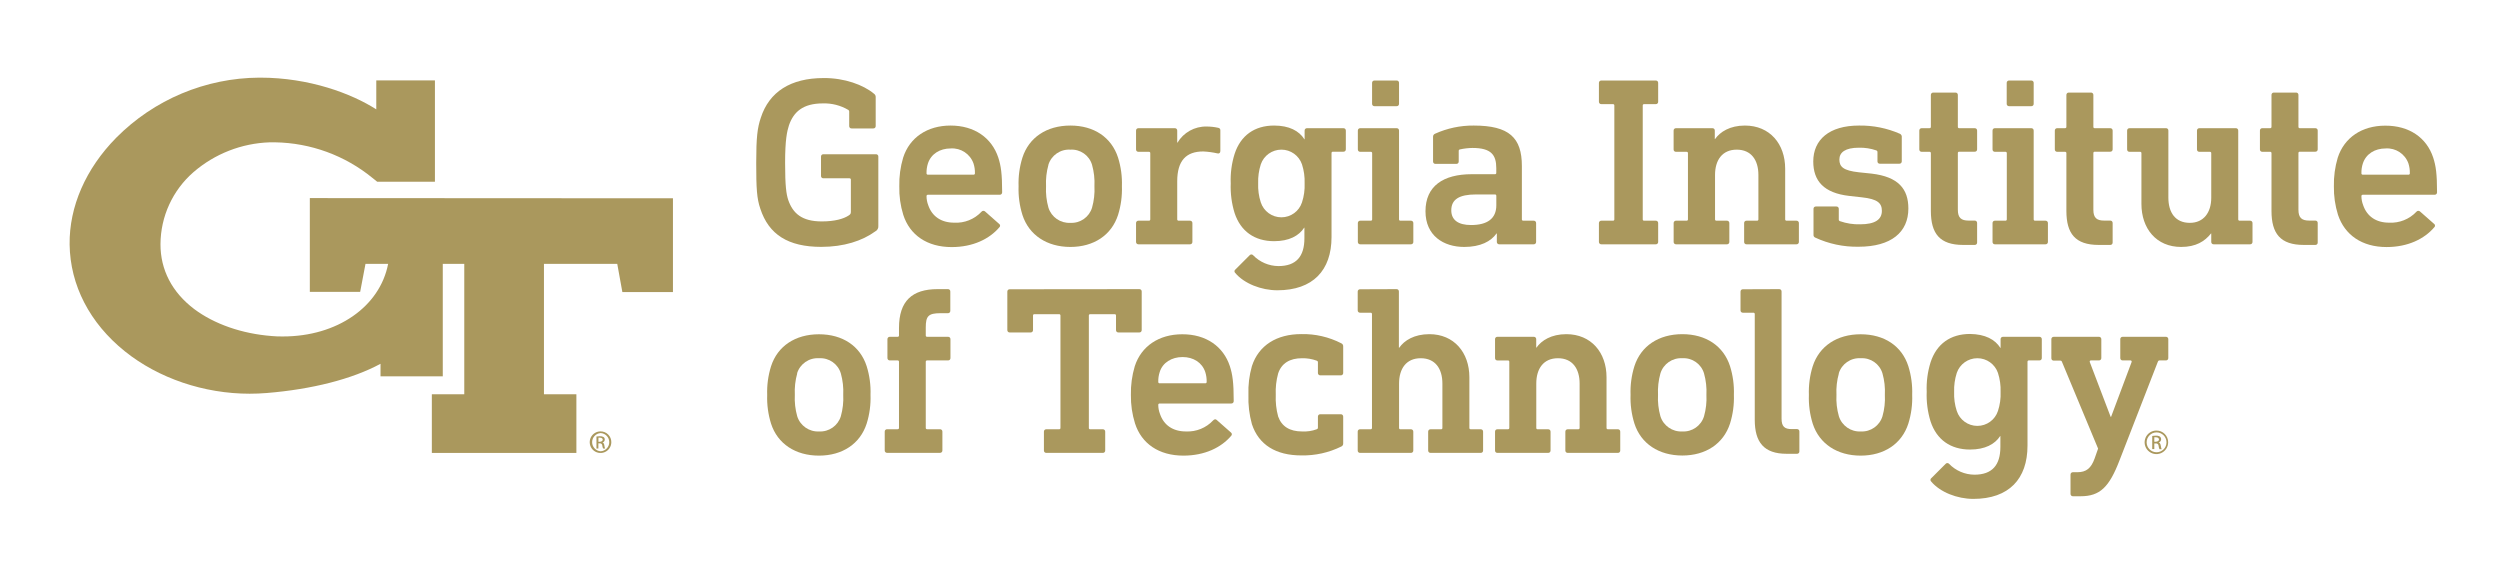
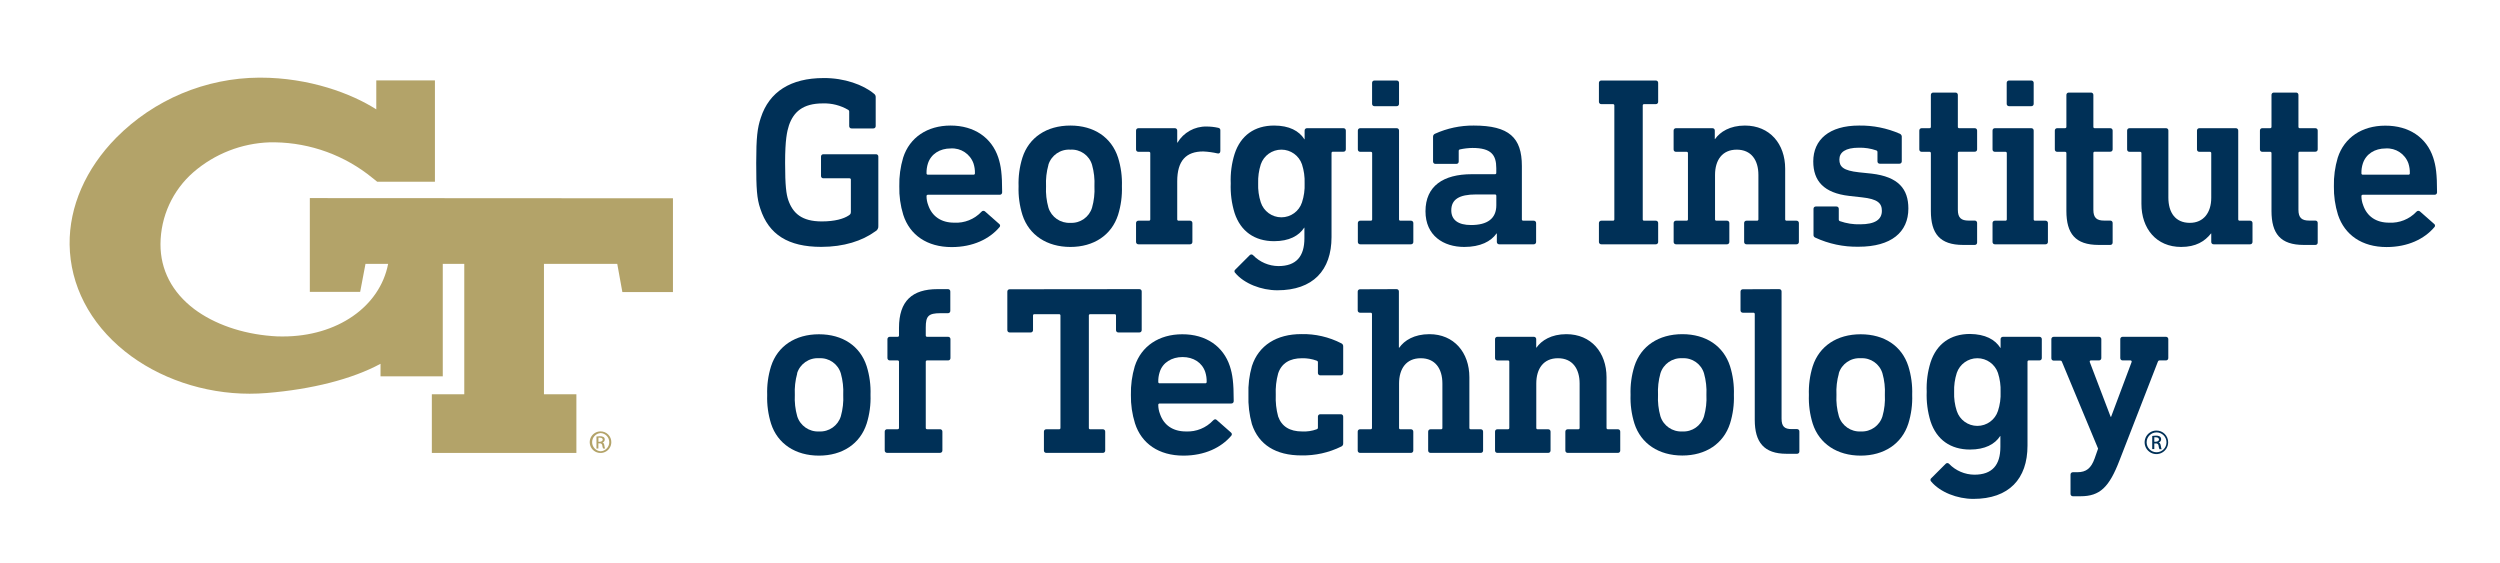
- <svg xmlns="http://www.w3.org/2000/svg" id="Layer_1" data-name="Layer 1" viewBox="0 0 720 162">
-   <defs>
-     <style>.cls-1{fill:#aa985d;}</style>
-   </defs>
-   <path class="cls-1" d="M251.72,27a1.12,1.12,0,0,1,.48,1V36.3a.65.65,0,0,1-.69.69h-6.24a.65.65,0,0,1-.7-.69V32.21a.58.58,0,0,0-.27-.56A13.56,13.56,0,0,0,237,29.78c-5.82,0-8.46,2.5-9.78,6.31-.55,1.74-1.11,4.09-1.11,10.82s.35,9,.9,10.68c1.32,3.82,3.89,6.18,9.65,6.18,3.81,0,6.31-.77,7.69-1.67.56-.34.7-.55.7-1.11V51.77a.37.37,0,0,0-.42-.42h-7.49a.65.65,0,0,1-.69-.69V45.11a.65.65,0,0,1,.69-.69h15.12a.65.65,0,0,1,.7.69V65a1.62,1.62,0,0,1-.91,1.66c-3.74,2.71-9,4.44-15.53,4.44-9.51,0-15.12-3.54-17.55-11-1-2.91-1.18-5.76-1.18-13.18s.35-10.12,1.32-13c2.42-7.49,8.6-11.44,18.1-11.44C243.19,22.43,248.67,24.44,251.72,27Z" />
-   <path class="cls-1" d="M287.51,45.39c.76,2.36,1.11,4.64,1.11,10a.68.68,0,0,1-.77.7h-20.6a.37.37,0,0,0-.41.41,7.31,7.31,0,0,0,.48,2.57c1.11,3.26,3.75,5.06,7.49,5.06A10,10,0,0,0,282.65,61a.72.72,0,0,1,1-.14l4.09,3.61a.62.62,0,0,1,.07,1c-2.84,3.33-7.56,5.69-13.73,5.69-7.08,0-12.07-3.47-13.94-9.29A25.76,25.76,0,0,1,259,53.64a26.71,26.71,0,0,1,1.11-8.25c1.87-5.83,7-9.23,13.66-9.23C280.64,36.16,285.63,39.7,287.51,45.39Zm-20.26,1.66a8.72,8.72,0,0,0-.41,2.85.37.37,0,0,0,.41.41h13.11a.37.37,0,0,0,.42-.41,8.44,8.44,0,0,0-.42-2.85,6.5,6.5,0,0,0-6.52-4.3C270.65,42.75,268.15,44.35,267.25,47.05Z" />
-   <path class="cls-1" d="M322,45.39a24.74,24.74,0,0,1,1.11,8.25A24.81,24.81,0,0,1,322,61.9c-1.87,5.82-7,9.22-13.73,9.22s-11.93-3.4-13.81-9.22a24.81,24.81,0,0,1-1.11-8.26,24.74,24.74,0,0,1,1.11-8.25c1.88-5.83,7-9.23,13.81-9.23S320.11,39.56,322,45.39Zm-20.05,2.08a19.26,19.26,0,0,0-.69,6.17,19,19,0,0,0,.69,6.17,6.26,6.26,0,0,0,6.32,4.37,6.17,6.17,0,0,0,6.24-4.37,19,19,0,0,0,.69-6.17,19.26,19.26,0,0,0-.69-6.17,6.11,6.11,0,0,0-6.24-4.37A6.21,6.21,0,0,0,301.93,47.47Z" />
-   <path class="cls-1" d="M350.76,36.79c.42.07.7.27.7.69v6c0,.49-.28.84-.83.7a23.21,23.21,0,0,0-4.1-.56c-4.92,0-7.49,2.64-7.49,8.6V63.14a.37.37,0,0,0,.42.42h3.26a.66.66,0,0,1,.69.69v5.41a.66.66,0,0,1-.69.7H327.87a.66.66,0,0,1-.69-.7V64.25a.66.66,0,0,1,.69-.69h3a.37.37,0,0,0,.41-.42v-19a.37.37,0,0,0-.41-.42h-3a.65.65,0,0,1-.69-.69V37.62a.66.66,0,0,1,.69-.7h10.48a.66.66,0,0,1,.69.7v3.47h.07a9.53,9.53,0,0,1,8.39-4.65A15.15,15.15,0,0,1,350.76,36.79Z" />
-   <path class="cls-1" d="M375.67,40.12h.06v-2.5a.66.66,0,0,1,.7-.7H386.9a.66.66,0,0,1,.7.7V43a.65.65,0,0,1-.7.69h-3a.37.37,0,0,0-.42.42V68.28c0,9.57-5.34,15.32-15.6,15.32-4.65,0-9.58-1.94-12.14-5a.62.62,0,0,1,.07-1l4.09-4.09a.65.65,0,0,1,1,0,10.26,10.26,0,0,0,7.28,3.12c5.14,0,7.49-2.78,7.49-8V65.57h-.06c-1.53,2.36-4.37,3.89-8.67,3.89-5.62,0-9.65-2.85-11.38-8.12a25.55,25.55,0,0,1-1.11-8.53,25,25,0,0,1,1.11-8.46c1.73-5.34,5.76-8.19,11.38-8.19C371.3,36.16,374.14,37.69,375.67,40.12Zm-12.56,7.21a16.19,16.19,0,0,0-.76,5.48,15.71,15.71,0,0,0,.76,5.48,6.24,6.24,0,0,0,11.86,0,15.48,15.48,0,0,0,.76-5.48,15.94,15.94,0,0,0-.76-5.48,6.27,6.27,0,0,0-11.86,0Z" />
-   <path class="cls-1" d="M402.23,36.92a.65.65,0,0,1,.69.7V63.14a.37.37,0,0,0,.42.42h3a.66.66,0,0,1,.7.69v5.41a.66.66,0,0,1-.7.7H391.76a.66.66,0,0,1-.7-.7V64.25a.66.66,0,0,1,.7-.69h3a.37.37,0,0,0,.42-.42v-19a.37.37,0,0,0-.42-.42h-3a.65.65,0,0,1-.7-.69V37.62a.66.66,0,0,1,.7-.7Zm0-13.73a.65.65,0,0,1,.69.7v6a.65.65,0,0,1-.69.69h-6.38a.65.65,0,0,1-.69-.69v-6a.65.65,0,0,1,.69-.7Z" />
-   <path class="cls-1" d="M438.3,47.81V63.14a.37.37,0,0,0,.41.42h3a.66.66,0,0,1,.69.69v5.41a.66.66,0,0,1-.69.7h-9.92a.66.66,0,0,1-.7-.7V67.24H431c-1.59,2.28-4.64,3.88-9.29,3.88-6,0-11.17-3.26-11.17-10.27,0-7.28,5.14-10.68,13.32-10.68h6.66a.36.36,0,0,0,.41-.41V48.44c0-3.82-1.45-5.83-6.86-5.83a18.27,18.27,0,0,0-3.61.42c-.28.07-.35.21-.35.48v3a.65.65,0,0,1-.69.69h-6a.66.66,0,0,1-.7-.69V39.42a.9.9,0,0,1,.56-.9,26.51,26.51,0,0,1,11.16-2.36C434.62,36.16,438.3,39.63,438.3,47.81ZM425.12,56c-4.93,0-7.15,1.46-7.15,4.58,0,2.77,2,4.23,5.69,4.23,4.72,0,7.28-1.87,7.28-5.69v-2.7c0-.28-.13-.42-.41-.42Z" />
-   <path class="cls-1" d="M476.86,23.19a.65.65,0,0,1,.69.7V29.3a.65.65,0,0,1-.69.69h-3.33a.37.37,0,0,0-.42.41V63.14a.37.37,0,0,0,.42.42h3.33a.65.65,0,0,1,.69.69v5.41a.65.65,0,0,1-.69.7H461.18a.66.66,0,0,1-.69-.7V64.25a.66.66,0,0,1,.69-.69h3.33a.37.37,0,0,0,.42-.42V30.4a.37.37,0,0,0-.42-.41h-3.33a.66.66,0,0,1-.69-.69V23.89a.66.66,0,0,1,.69-.7Z" />
-   <path class="cls-1" d="M514.13,48.58V63.14a.37.37,0,0,0,.41.42h2.85a.66.66,0,0,1,.69.69v5.41a.66.66,0,0,1-.69.7H503a.65.65,0,0,1-.69-.7V64.25a.65.65,0,0,1,.69-.69h3a.37.37,0,0,0,.42-.42V50.38c0-4.3-2.08-7.28-6.24-7.28s-6.25,3-6.25,7.28V63.14a.37.37,0,0,0,.42.42h3a.66.66,0,0,1,.7.69v5.41a.66.66,0,0,1-.7.7H482.71a.66.66,0,0,1-.7-.7V64.25a.66.66,0,0,1,.7-.69h3a.37.37,0,0,0,.42-.42v-19a.37.37,0,0,0-.42-.42h-3A.65.65,0,0,1,482,43V37.62a.66.66,0,0,1,.7-.7h10.47a.65.65,0,0,1,.69.7v2.43h.07c1.46-2.08,4.3-3.89,8.6-3.89C509.69,36.16,514.13,41.43,514.13,48.58Z" />
-   <path class="cls-1" d="M547.16,38.52a.94.94,0,0,1,.55,1v6.94a.66.66,0,0,1-.69.69H541.4a.65.65,0,0,1-.69-.69V43.86a.51.51,0,0,0-.35-.55,14.31,14.31,0,0,0-5-.77c-3.89,0-5.62,1.32-5.62,3.4s1.11,3.19,5.62,3.68L539,50c7.77.91,10.61,4.44,10.61,10.06,0,6.8-4.92,11-14.35,11a28.4,28.4,0,0,1-12.49-2.64.79.79,0,0,1-.48-.83V60.16a.65.65,0,0,1,.69-.69h5.9a.65.65,0,0,1,.69.69v3.05a.47.47,0,0,0,.35.49,16.19,16.19,0,0,0,5.82.9c4.3,0,6.24-1.39,6.24-3.88,0-2.22-1.24-3.4-5.75-3.89l-3.68-.41c-7.28-.84-10.33-4.3-10.33-9.92,0-6.25,4.57-10.34,13.18-10.34A28.3,28.3,0,0,1,547.16,38.52Z" />
-   <path class="cls-1" d="M563.16,26.66a.66.66,0,0,1,.7.69v9.16a.36.36,0,0,0,.41.41h4.44a.66.66,0,0,1,.7.7V43a.65.65,0,0,1-.7.69h-4.44a.37.37,0,0,0-.41.42v16.3c0,2.36,1,3.12,3.12,3.12h1.73a.66.66,0,0,1,.7.69v5.62a.66.66,0,0,1-.7.7h-3.33c-6.72,0-9.29-3.26-9.29-9.79V44.14a.37.37,0,0,0-.42-.42h-2.22a.65.65,0,0,1-.69-.69V37.62a.66.66,0,0,1,.69-.7h2.22c.28,0,.42-.13.42-.41V27.35a.66.66,0,0,1,.69-.69Z" />
-   <path class="cls-1" d="M585,36.92a.66.66,0,0,1,.7.7V63.14a.37.37,0,0,0,.41.42h3a.66.66,0,0,1,.69.69v5.41a.66.66,0,0,1-.69.7H574.54a.65.65,0,0,1-.69-.7V64.25a.65.65,0,0,1,.69-.69h3a.37.37,0,0,0,.42-.42v-19a.37.37,0,0,0-.42-.42h-3a.65.65,0,0,1-.69-.69V37.62a.65.65,0,0,1,.69-.7Zm0-13.73a.66.66,0,0,1,.7.7v6a.65.65,0,0,1-.7.69h-6.38a.65.65,0,0,1-.69-.69v-6a.66.66,0,0,1,.69-.7Z" />
-   <path class="cls-1" d="M602.19,26.66a.66.66,0,0,1,.7.69v9.16a.36.36,0,0,0,.41.41h4.44a.66.66,0,0,1,.7.7V43a.65.65,0,0,1-.7.69H603.3a.37.37,0,0,0-.41.42v16.3c0,2.36,1,3.12,3.12,3.12h1.73a.66.66,0,0,1,.7.69v5.62a.66.66,0,0,1-.7.7h-3.33c-6.72,0-9.29-3.26-9.29-9.79V44.14a.37.37,0,0,0-.42-.42h-2.22a.65.65,0,0,1-.69-.69V37.62a.66.66,0,0,1,.69-.7h2.22c.28,0,.42-.13.42-.41V27.35a.66.66,0,0,1,.69-.69Z" />
-   <path class="cls-1" d="M643.92,36.92a.66.66,0,0,1,.69.7V63.14a.37.37,0,0,0,.42.42h3a.66.66,0,0,1,.69.69v5.41a.66.66,0,0,1-.69.7H637.53a.66.66,0,0,1-.69-.7V67.24h-.07c-1.8,2.28-4.37,3.88-8.6,3.88-7.14,0-11.44-5.27-11.44-12.42V44.14a.37.37,0,0,0-.42-.42h-3a.65.65,0,0,1-.7-.69V37.62a.66.66,0,0,1,.7-.7H623.8a.65.65,0,0,1,.69.7V56.9c0,4.3,2,7.28,6.18,7.28,4,0,6.17-3,6.17-7.21V44.14a.37.37,0,0,0-.42-.42h-3a.65.65,0,0,1-.69-.69V37.62a.66.66,0,0,1,.69-.7Z" />
-   <path class="cls-1" d="M661.26,26.66a.65.65,0,0,1,.69.69v9.16c0,.28.14.41.42.41h4.44a.65.65,0,0,1,.69.7V43a.65.65,0,0,1-.69.69h-4.44a.37.37,0,0,0-.42.42v16.3c0,2.36,1,3.12,3.13,3.12h1.73a.65.65,0,0,1,.69.69v5.62a.65.65,0,0,1-.69.7h-3.33c-6.73,0-9.29-3.26-9.29-9.79V44.14a.37.37,0,0,0-.42-.42h-2.22a.65.65,0,0,1-.69-.69V37.62a.65.65,0,0,1,.69-.7h2.22c.28,0,.42-.13.42-.41V27.35a.65.65,0,0,1,.69-.69Z" />
-   <path class="cls-1" d="M700.76,45.39c.77,2.36,1.11,4.64,1.11,10a.68.68,0,0,1-.76.7h-20.6a.37.37,0,0,0-.42.41,7.3,7.3,0,0,0,.49,2.57c1.11,3.26,3.74,5.06,7.49,5.06A10.08,10.08,0,0,0,695.91,61a.72.72,0,0,1,1-.14L701,64.46a.62.62,0,0,1,.07,1c-2.84,3.33-7.56,5.69-13.73,5.69-7.08,0-12.07-3.47-14-9.29a26.05,26.05,0,0,1-1.18-8.19,26.71,26.71,0,0,1,1.11-8.25c1.88-5.83,7-9.23,13.67-9.23C693.9,36.16,698.89,39.7,700.76,45.39Zm-20.25,1.66a8.44,8.44,0,0,0-.42,2.85.37.37,0,0,0,.42.41h13.11a.36.36,0,0,0,.41-.41,8.46,8.46,0,0,0-.41-2.85,6.5,6.5,0,0,0-6.52-4.3C683.91,42.75,681.41,44.35,680.51,47.05Z" />
-   <path class="cls-1" d="M173,124.24h0a3.11,3.11,0,1,0,3.06,3.1A3.08,3.08,0,0,0,172.93,124.24Zm0,5.73a2.63,2.63,0,0,1,0-5.25h0a2.63,2.63,0,0,1,0,5.25Z" />
-   <path class="cls-1" d="M173.5,127.45v0a.86.86,0,0,0,.67-.84.85.85,0,0,0-.31-.72,1.87,1.87,0,0,0-1.08-.26,6.45,6.45,0,0,0-1,.08v3.46h.55v-1.49h.39a.65.65,0,0,1,.74.61,2.33,2.33,0,0,0,.24.88h.58a2.55,2.55,0,0,1-.22-.85C174,127.78,173.8,127.5,173.5,127.45Zm-.75-.22h-.4v-1.18l.4,0c.62,0,.84.3.84.6S173.21,127.23,172.75,127.23Z" />
-   <path class="cls-1" d="M74.92,23.17h0Z" />
-   <path class="cls-1" d="M89.23,57.05v27h14.5L105.26,76h6.52C109.39,88.35,97.09,96.9,81.5,96.9c-1.07,0-2.15,0-3.22-.12C69.64,96.11,61.7,93.33,55.92,89c-6.38-4.84-9.73-11.3-9.7-18.7a27.65,27.65,0,0,1,9.51-20.73,35.39,35.39,0,0,1,21.94-8.58c.52,0,1,0,1.58,0a45.44,45.44,0,0,1,28,10.24,4.9,4.9,0,0,0,.58.46,5.36,5.36,0,0,1,.56.45l.22.19h16.65V23.16H108.37V31.5c-7.11-4.55-19.26-9.14-33.45-9.14h-.24A58.5,58.5,0,0,0,33.46,39.68c-8.79,8.93-13.55,19.85-13.41,30.75.16,11.72,5.8,22.64,15.91,30.75,9.66,7.76,22.77,12.21,35.94,12.21,1.63,0,3.28-.07,4.9-.2,13-1.06,24.62-4,32.79-8.42l0,3.61h17.93V76h6.19v37.55h-9.34v16.89H166V113.55h-9.34V76h21.11l1.47,8.11h14.57v-27ZM74.92,23.17h0Z" />
-   <path class="cls-1" d="M249.6,105.46a24.81,24.81,0,0,1,1.11,8.26A24.78,24.78,0,0,1,249.6,122c-1.88,5.83-7,9.22-13.74,9.22s-11.93-3.39-13.8-9.22a24.78,24.78,0,0,1-1.11-8.25,24.81,24.81,0,0,1,1.11-8.26c1.87-5.82,7-9.22,13.8-9.22S247.72,99.64,249.6,105.46Zm-20,2.08a19.33,19.33,0,0,0-.69,6.18,19,19,0,0,0,.69,6.17,6.26,6.26,0,0,0,6.31,4.37,6.2,6.2,0,0,0,6.25-4.37,19,19,0,0,0,.69-6.17,19.33,19.33,0,0,0-.69-6.18,6.14,6.14,0,0,0-6.25-4.37A6.21,6.21,0,0,0,229.55,107.54Z" />
-   <path class="cls-1" d="M273,83.27a.65.65,0,0,1,.69.69v5.55a.65.65,0,0,1-.69.69h-2.15c-3.47,0-4.23.84-4.23,4.09v2.29a.37.37,0,0,0,.42.42h6a.65.65,0,0,1,.69.69v5.41a.65.65,0,0,1-.69.7h-6a.37.37,0,0,0-.42.41v19c0,.28.14.41.42.41h3.67a.66.66,0,0,1,.7.7v5.41a.66.66,0,0,1-.7.69H255.49a.66.66,0,0,1-.69-.69v-5.41a.66.66,0,0,1,.69-.7h3c.28,0,.42-.13.42-.41v-19a.37.37,0,0,0-.42-.41h-2.21a.66.66,0,0,1-.7-.7V97.69a.66.66,0,0,1,.7-.69h2.21a.37.37,0,0,0,.42-.42V94.43c0-7.77,3.82-11.16,11.1-11.16Z" />
-   <path class="cls-1" d="M328.11,83.27a.65.65,0,0,1,.7.69v11.1a.66.66,0,0,1-.7.69h-6a.66.66,0,0,1-.7-.69V90.9c0-.28-.13-.42-.41-.42H314a.37.37,0,0,0-.41.42v32.32a.36.36,0,0,0,.41.41h3.61a.65.65,0,0,1,.69.7v5.41a.65.65,0,0,1-.69.69H301.34a.65.65,0,0,1-.69-.69v-5.41a.65.65,0,0,1,.69-.7H305a.36.36,0,0,0,.41-.41V90.9a.37.37,0,0,0-.41-.42h-7.08c-.28,0-.41.14-.41.42v4.16a.66.66,0,0,1-.7.69h-6a.66.66,0,0,1-.7-.69V84a.65.65,0,0,1,.7-.69Z" />
-   <path class="cls-1" d="M354.2,105.46c.76,2.36,1.11,4.65,1.11,10.06a.67.67,0,0,1-.76.69H334a.37.37,0,0,0-.42.42,7.35,7.35,0,0,0,.49,2.57c1.1,3.26,3.74,5.06,7.49,5.06a10.07,10.07,0,0,0,7.83-3.19c.35-.35.7-.42,1-.14l4.1,3.61a.63.63,0,0,1,.07,1c-2.85,3.33-7.56,5.68-13.74,5.68-7.07,0-12.07-3.46-13.94-9.29a26,26,0,0,1-1.18-8.18,26.78,26.78,0,0,1,1.11-8.26c1.87-5.82,7-9.22,13.67-9.22C347.33,96.24,352.33,99.77,354.2,105.46ZM334,107.13a8.38,8.38,0,0,0-.42,2.84.37.37,0,0,0,.42.42h13.11a.37.37,0,0,0,.41-.42,8.66,8.66,0,0,0-.41-2.84c-.91-2.71-3.4-4.3-6.53-4.3S334.85,104.42,334,107.13Z" />
-   <path class="cls-1" d="M386.29,98.87a.9.9,0,0,1,.55.9v7.63a.66.66,0,0,1-.69.7h-5.9a.66.66,0,0,1-.69-.7v-3.05c0-.28-.07-.34-.35-.48a11.66,11.66,0,0,0-4.23-.7c-3.54,0-5.9,1.46-6.87,4.37a19.86,19.86,0,0,0-.69,6.18,20.31,20.31,0,0,0,.69,6.24c1,2.84,3.33,4.3,6.87,4.3a10.58,10.58,0,0,0,4.23-.63c.28-.13.35-.2.35-.48V120a.66.66,0,0,1,.69-.7h5.9a.66.66,0,0,1,.69.7v7.7a.9.9,0,0,1-.55.9,24.89,24.89,0,0,1-11.52,2.56c-7.28,0-12.27-3.05-14.22-9a27.87,27.87,0,0,1-1-8.46,26.41,26.41,0,0,1,1-8.26c1.95-6,7.15-9.22,14.22-9.22A24,24,0,0,1,386.29,98.87Z" />
-   <path class="cls-1" d="M402.18,83.27a.65.65,0,0,1,.7.69v16.16H403c1.45-2.08,4.3-3.88,8.67-3.88,7.07,0,11.51,5.27,11.51,12.41v14.57c0,.28.14.41.42.41h2.84a.65.65,0,0,1,.69.7v5.41a.65.65,0,0,1-.69.69H412a.66.66,0,0,1-.69-.69v-5.41a.66.66,0,0,1,.69-.7h3a.36.36,0,0,0,.41-.41V110.46c0-4.3-2.08-7.29-6.24-7.29s-6.24,3-6.24,7.29v12.76a.36.36,0,0,0,.41.41h3a.66.66,0,0,1,.69.7v5.41a.66.66,0,0,1-.69.69H391.71a.65.65,0,0,1-.69-.69v-5.41a.65.65,0,0,1,.69-.7h3c.28,0,.42-.13.42-.41V90.48a.37.37,0,0,0-.42-.42h-3a.65.65,0,0,1-.69-.69V84a.65.65,0,0,1,.69-.69Z" />
-   <path class="cls-1" d="M462.68,108.65v14.57c0,.28.14.41.42.41h2.84a.65.65,0,0,1,.69.7v5.41a.65.65,0,0,1-.69.69H451.51a.66.66,0,0,1-.69-.69v-5.41a.66.66,0,0,1,.69-.7h3c.28,0,.42-.13.42-.41V110.46c0-4.3-2.08-7.29-6.24-7.29s-6.24,3-6.24,7.29v12.76a.36.36,0,0,0,.41.41h3a.66.66,0,0,1,.7.7v5.41a.66.66,0,0,1-.7.69H431.26a.65.65,0,0,1-.69-.69v-5.41a.65.65,0,0,1,.69-.7h3c.28,0,.42-.13.42-.41v-19a.37.37,0,0,0-.42-.41h-3a.65.65,0,0,1-.69-.7V97.69a.65.65,0,0,1,.69-.69h10.47a.66.66,0,0,1,.7.69v2.43h.07c1.45-2.08,4.3-3.88,8.6-3.88C458.24,96.24,462.68,101.51,462.68,108.65Z" />
-   <path class="cls-1" d="M498.25,105.46a24.81,24.81,0,0,1,1.11,8.26,24.78,24.78,0,0,1-1.11,8.25c-1.88,5.83-7,9.22-13.74,9.22s-11.93-3.39-13.8-9.22a24.78,24.78,0,0,1-1.11-8.25,24.81,24.81,0,0,1,1.11-8.26c1.87-5.82,7-9.22,13.8-9.22S496.37,99.64,498.25,105.46Zm-20.05,2.08a19.33,19.33,0,0,0-.69,6.18,19,19,0,0,0,.69,6.17,6.26,6.26,0,0,0,6.31,4.37,6.18,6.18,0,0,0,6.25-4.37,19,19,0,0,0,.69-6.17,19.33,19.33,0,0,0-.69-6.18,6.13,6.13,0,0,0-6.25-4.37A6.21,6.21,0,0,0,478.2,107.54Z" />
-   <path class="cls-1" d="M512.4,83.27a.65.65,0,0,1,.69.69v36.62c0,2.29.9,3,2.91,3h1.53a.65.65,0,0,1,.69.7V130a.65.65,0,0,1-.69.69h-3c-6.52,0-9.16-3.33-9.16-9.78V90.48a.37.37,0,0,0-.41-.42h-3a.65.65,0,0,1-.69-.69V84a.65.65,0,0,1,.69-.69Z" />
-   <path class="cls-1" d="M549.6,105.46a24.81,24.81,0,0,1,1.11,8.26A24.78,24.78,0,0,1,549.6,122c-1.87,5.83-7,9.22-13.73,9.22s-11.93-3.39-13.81-9.22a24.81,24.81,0,0,1-1.1-8.25,24.84,24.84,0,0,1,1.1-8.26c1.88-5.82,7-9.22,13.81-9.22S547.73,99.64,549.6,105.46Zm-20,2.08a19,19,0,0,0-.7,6.18,18.73,18.73,0,0,0,.7,6.17,6.26,6.26,0,0,0,6.31,4.37,6.18,6.18,0,0,0,6.24-4.37,18.77,18.77,0,0,0,.69-6.17,19,19,0,0,0-.69-6.18,6.12,6.12,0,0,0-6.24-4.37A6.21,6.21,0,0,0,529.56,107.54Z" />
-   <path class="cls-1" d="M576.1,100.19h.07v-2.5a.66.66,0,0,1,.7-.69h10.47a.66.66,0,0,1,.7.69v5.41a.66.66,0,0,1-.7.7h-3a.37.37,0,0,0-.42.41v24.14c0,9.57-5.34,15.33-15.6,15.33-4.65,0-9.58-1.94-12.14-5a.63.63,0,0,1,.07-1l4.09-4.09a.66.66,0,0,1,1,0,10.26,10.26,0,0,0,7.28,3.12c5.14,0,7.49-2.77,7.49-8v-3.12h-.07c-1.52,2.35-4.37,3.88-8.67,3.88-5.61,0-9.64-2.84-11.37-8.11a25.58,25.58,0,0,1-1.11-8.54,25.12,25.12,0,0,1,1.11-8.46c1.73-5.34,5.76-8.18,11.37-8.18C571.73,96.24,574.58,97.76,576.1,100.19Zm-12.55,7.21a16.23,16.23,0,0,0-.76,5.48,15.67,15.67,0,0,0,.76,5.48,6.24,6.24,0,0,0,11.86,0,15.44,15.44,0,0,0,.76-5.48,16,16,0,0,0-.76-5.48,6.27,6.27,0,0,0-11.86,0Z" />
-   <path class="cls-1" d="M623.78,97a.66.66,0,0,1,.69.69v5.41a.66.66,0,0,1-.69.7H622c-.27,0-.41.07-.55.41l-11,28.3c-3,7.84-5.69,10.41-11.24,10.41H597a.66.66,0,0,1-.69-.7v-5.55A.66.66,0,0,1,597,136h1.25c2.64,0,4-1.18,5-3.95l1-2.85-10.41-25a.46.46,0,0,0-.48-.34h-1.88a.66.66,0,0,1-.69-.7V97.69a.66.66,0,0,1,.69-.69h13a.66.66,0,0,1,.7.69v5.41a.66.66,0,0,1-.7.7H602.2c-.34,0-.41.21-.34.48l6,15.75H608l5.9-15.75a.34.34,0,0,0-.35-.48h-2.22a.65.65,0,0,1-.69-.7V97.69a.65.65,0,0,1,.69-.69Z" />
-   <path class="cls-1" d="M621.09,124h0a3.39,3.39,0,1,0,3.34,3.38A3.35,3.35,0,0,0,621.07,124Zm0,6.25a2.86,2.86,0,0,1,0-5.72h0a2.86,2.86,0,0,1,0,5.72Z" />
-   <path class="cls-1" d="M621.69,127.45v0a1,1,0,0,0,.39-1.7,2,2,0,0,0-1.17-.28,6.29,6.29,0,0,0-1.07.09v3.77h.6v-1.62h.42a.7.7,0,0,1,.81.66,2.9,2.9,0,0,0,.26,1h.63a3.15,3.15,0,0,1-.24-.93C622.24,127.81,622,127.51,621.69,127.45Zm-.81-.24h-.44v-1.28a3.94,3.94,0,0,1,.44,0c.67,0,.91.33.91.67S621.37,127.21,620.88,127.21Z" />
+ <svg xmlns="http://www.w3.org/2000/svg" role="img" aria-label="Georgia Institute of Technology" viewBox="0 0 720 162">
+   <defs />
+   <path fill="#003057" d="M251.72,27a1.12,1.12,0,0,1,.48,1V36.3a.65.65,0,0,1-.69.69h-6.24a.65.65,0,0,1-.7-.69V32.21a.58.58,0,0,0-.27-.56A13.56,13.56,0,0,0,237,29.78c-5.82,0-8.46,2.5-9.78,6.31-.55,1.74-1.11,4.09-1.11,10.82s.35,9,.9,10.68c1.32,3.82,3.89,6.18,9.65,6.18,3.81,0,6.31-.77,7.69-1.67.56-.34.7-.55.7-1.11V51.77a.37.37,0,0,0-.42-.42h-7.49a.65.65,0,0,1-.69-.69V45.11a.65.65,0,0,1,.69-.69h15.12a.65.65,0,0,1,.7.69V65a1.62,1.62,0,0,1-.91,1.66c-3.74,2.71-9,4.44-15.53,4.44-9.51,0-15.12-3.54-17.55-11-1-2.91-1.18-5.76-1.18-13.18s.35-10.12,1.32-13c2.42-7.49,8.6-11.44,18.1-11.44C243.19,22.43,248.67,24.44,251.72,27Z" />
+   <path fill="#003057" d="M287.51,45.39c.76,2.36,1.11,4.64,1.11,10a.68.68,0,0,1-.77.7h-20.6a.37.37,0,0,0-.41.41,7.31,7.31,0,0,0,.48,2.57c1.11,3.26,3.75,5.06,7.49,5.06A10,10,0,0,0,282.65,61a.72.72,0,0,1,1-.14l4.09,3.61a.62.62,0,0,1,.07,1c-2.84,3.33-7.56,5.69-13.73,5.69-7.08,0-12.07-3.47-13.94-9.29A25.76,25.76,0,0,1,259,53.64a26.71,26.71,0,0,1,1.11-8.25c1.87-5.83,7-9.23,13.66-9.23C280.64,36.16,285.63,39.7,287.51,45.39Zm-20.26,1.66a8.72,8.72,0,0,0-.41,2.85.37.37,0,0,0,.41.41h13.11a.37.37,0,0,0,.42-.41,8.44,8.44,0,0,0-.42-2.85,6.5,6.5,0,0,0-6.52-4.3C270.65,42.75,268.15,44.35,267.25,47.05Z" />
+   <path fill="#003057" d="M322,45.39a24.74,24.74,0,0,1,1.11,8.25A24.81,24.81,0,0,1,322,61.9c-1.87,5.82-7,9.22-13.73,9.22s-11.93-3.4-13.81-9.22a24.81,24.81,0,0,1-1.11-8.26,24.74,24.74,0,0,1,1.11-8.25c1.88-5.83,7-9.23,13.81-9.23S320.11,39.56,322,45.39Zm-20.05,2.08a19.26,19.26,0,0,0-.69,6.17,19,19,0,0,0,.69,6.17,6.26,6.26,0,0,0,6.32,4.37,6.17,6.17,0,0,0,6.24-4.37,19,19,0,0,0,.69-6.17,19.26,19.26,0,0,0-.69-6.17,6.11,6.11,0,0,0-6.24-4.37A6.21,6.21,0,0,0,301.93,47.47Z" />
+   <path fill="#003057" d="M350.76,36.79c.42.07.7.27.7.69v6c0,.49-.28.84-.83.7a23.21,23.21,0,0,0-4.1-.56c-4.92,0-7.49,2.64-7.49,8.6V63.14a.37.37,0,0,0,.42.42h3.26a.66.66,0,0,1,.69.69v5.41a.66.66,0,0,1-.69.7H327.87a.66.66,0,0,1-.69-.7V64.25a.66.66,0,0,1,.69-.69h3a.37.37,0,0,0,.41-.42v-19a.37.37,0,0,0-.41-.42h-3a.65.65,0,0,1-.69-.69V37.62a.66.66,0,0,1,.69-.7h10.48a.66.66,0,0,1,.69.7v3.47h.07a9.53,9.53,0,0,1,8.39-4.65A15.15,15.15,0,0,1,350.76,36.79Z" />
+   <path fill="#003057" d="M375.67,40.12h.06v-2.5a.66.66,0,0,1,.7-.7H386.9a.66.66,0,0,1,.7.7V43a.65.65,0,0,1-.7.69h-3a.37.37,0,0,0-.42.42V68.28c0,9.57-5.34,15.32-15.6,15.32-4.65,0-9.58-1.94-12.14-5a.62.62,0,0,1,.07-1l4.09-4.09a.65.65,0,0,1,1,0,10.26,10.26,0,0,0,7.28,3.12c5.14,0,7.49-2.78,7.49-8V65.57h-.06c-1.53,2.36-4.37,3.89-8.67,3.89-5.62,0-9.65-2.85-11.38-8.12a25.55,25.55,0,0,1-1.11-8.53,25,25,0,0,1,1.11-8.46c1.73-5.34,5.76-8.19,11.38-8.19C371.3,36.16,374.14,37.69,375.67,40.12Zm-12.56,7.21a16.19,16.19,0,0,0-.76,5.48,15.71,15.71,0,0,0,.76,5.48,6.24,6.24,0,0,0,11.86,0,15.48,15.48,0,0,0,.76-5.48,15.94,15.94,0,0,0-.76-5.48,6.27,6.27,0,0,0-11.86,0Z" />
+   <path fill="#003057" d="M402.23,36.92a.65.65,0,0,1,.69.7V63.14a.37.37,0,0,0,.42.42h3a.66.66,0,0,1,.7.69v5.41a.66.66,0,0,1-.7.7H391.76a.66.66,0,0,1-.7-.7V64.25a.66.66,0,0,1,.7-.69h3a.37.37,0,0,0,.42-.42v-19a.37.37,0,0,0-.42-.42h-3a.65.65,0,0,1-.7-.69V37.62a.66.66,0,0,1,.7-.7Zm0-13.73a.65.65,0,0,1,.69.7v6a.65.65,0,0,1-.69.69h-6.38a.65.65,0,0,1-.69-.69v-6a.65.65,0,0,1,.69-.7Z" />
+   <path fill="#003057" d="M438.3,47.81V63.14a.37.37,0,0,0,.41.42h3a.66.66,0,0,1,.69.69v5.41a.66.66,0,0,1-.69.7h-9.92a.66.66,0,0,1-.7-.7V67.24H431c-1.59,2.28-4.64,3.88-9.29,3.88-6,0-11.17-3.26-11.17-10.27,0-7.28,5.14-10.68,13.32-10.68h6.66a.36.36,0,0,0,.41-.41V48.44c0-3.82-1.45-5.83-6.86-5.83a18.27,18.27,0,0,0-3.61.42c-.28.07-.35.21-.35.48v3a.65.65,0,0,1-.69.69h-6a.66.66,0,0,1-.7-.69V39.42a.9.9,0,0,1,.56-.9,26.51,26.51,0,0,1,11.16-2.36C434.62,36.16,438.3,39.63,438.3,47.81ZM425.12,56c-4.93,0-7.15,1.46-7.15,4.58,0,2.77,2,4.23,5.69,4.23,4.72,0,7.28-1.87,7.28-5.69v-2.7c0-.28-.13-.42-.41-.42Z" />
+   <path fill="#003057" d="M476.86,23.19a.65.65,0,0,1,.69.7V29.3a.65.65,0,0,1-.69.69h-3.33a.37.37,0,0,0-.42.41V63.14a.37.37,0,0,0,.42.42h3.33a.65.65,0,0,1,.69.69v5.41a.65.65,0,0,1-.69.7H461.18a.66.66,0,0,1-.69-.7V64.25a.66.66,0,0,1,.69-.69h3.33a.37.37,0,0,0,.42-.42V30.4a.37.37,0,0,0-.42-.41h-3.33a.66.66,0,0,1-.69-.69V23.89a.66.66,0,0,1,.69-.7Z" />
+   <path fill="#003057" d="M514.13,48.58V63.14a.37.37,0,0,0,.41.42h2.85a.66.66,0,0,1,.69.69v5.41a.66.66,0,0,1-.69.7H503a.65.65,0,0,1-.69-.7V64.25a.65.65,0,0,1,.69-.69h3a.37.37,0,0,0,.42-.42V50.38c0-4.3-2.08-7.28-6.24-7.28s-6.25,3-6.25,7.28V63.14a.37.37,0,0,0,.42.42h3a.66.66,0,0,1,.7.69v5.41a.66.66,0,0,1-.7.7H482.71a.66.66,0,0,1-.7-.7V64.25a.66.66,0,0,1,.7-.69h3a.37.37,0,0,0,.42-.42v-19a.37.37,0,0,0-.42-.42h-3A.65.65,0,0,1,482,43V37.62a.66.66,0,0,1,.7-.7h10.47a.65.65,0,0,1,.69.7v2.43h.07c1.46-2.08,4.3-3.89,8.6-3.89C509.69,36.16,514.13,41.43,514.13,48.58Z" />
+   <path fill="#003057" d="M547.16,38.52a.94.94,0,0,1,.55,1v6.94a.66.66,0,0,1-.69.69H541.4a.65.65,0,0,1-.69-.69V43.86a.51.51,0,0,0-.35-.55,14.31,14.31,0,0,0-5-.77c-3.89,0-5.62,1.32-5.62,3.4s1.11,3.19,5.62,3.68L539,50c7.77.91,10.61,4.44,10.61,10.06,0,6.8-4.92,11-14.35,11a28.4,28.4,0,0,1-12.49-2.64.79.79,0,0,1-.48-.83V60.16a.65.65,0,0,1,.69-.69h5.9a.65.65,0,0,1,.69.69v3.05a.47.47,0,0,0,.35.49,16.19,16.19,0,0,0,5.82.9c4.3,0,6.24-1.39,6.24-3.88,0-2.22-1.24-3.4-5.75-3.89l-3.68-.41c-7.28-.84-10.33-4.3-10.33-9.92,0-6.25,4.57-10.34,13.18-10.34A28.3,28.3,0,0,1,547.16,38.52Z" />
+   <path fill="#003057" d="M563.16,26.66a.66.66,0,0,1,.7.69v9.16a.36.36,0,0,0,.41.41h4.44a.66.66,0,0,1,.7.7V43a.65.65,0,0,1-.7.69h-4.44a.37.37,0,0,0-.41.42v16.3c0,2.36,1,3.12,3.12,3.12h1.73a.66.66,0,0,1,.7.69v5.62a.66.66,0,0,1-.7.7h-3.33c-6.72,0-9.29-3.26-9.29-9.79V44.14a.37.37,0,0,0-.42-.42h-2.22a.65.65,0,0,1-.69-.69V37.62a.66.66,0,0,1,.69-.7h2.22c.28,0,.42-.13.42-.41V27.35a.66.66,0,0,1,.69-.69Z" />
+   <path fill="#003057" d="M585,36.92a.66.66,0,0,1,.7.7V63.14a.37.37,0,0,0,.41.42h3a.66.66,0,0,1,.69.69v5.41a.66.66,0,0,1-.69.7H574.54a.65.65,0,0,1-.69-.7V64.25a.65.65,0,0,1,.69-.69h3a.37.37,0,0,0,.42-.42v-19a.37.37,0,0,0-.42-.42h-3a.65.65,0,0,1-.69-.69V37.62a.65.65,0,0,1,.69-.7Zm0-13.73a.66.66,0,0,1,.7.7v6a.65.65,0,0,1-.7.69h-6.38a.65.65,0,0,1-.69-.69v-6a.66.66,0,0,1,.69-.7Z" />
+   <path fill="#003057" d="M602.19,26.66a.66.66,0,0,1,.7.69v9.16a.36.36,0,0,0,.41.41h4.44a.66.66,0,0,1,.7.7V43a.65.65,0,0,1-.7.69H603.3a.37.37,0,0,0-.41.42v16.3c0,2.36,1,3.12,3.12,3.12h1.73a.66.66,0,0,1,.7.69v5.62a.66.66,0,0,1-.7.7h-3.33c-6.72,0-9.29-3.26-9.29-9.79V44.14a.37.37,0,0,0-.42-.42h-2.22a.65.65,0,0,1-.69-.69V37.62a.66.66,0,0,1,.69-.7h2.22c.28,0,.42-.13.42-.41V27.35a.66.66,0,0,1,.69-.69Z" />
+   <path fill="#003057" d="M643.92,36.92a.66.66,0,0,1,.69.7V63.14a.37.37,0,0,0,.42.42h3a.66.66,0,0,1,.69.69v5.41a.66.66,0,0,1-.69.7H637.53a.66.66,0,0,1-.69-.7V67.24h-.07c-1.8,2.28-4.37,3.88-8.6,3.88-7.14,0-11.44-5.27-11.44-12.42V44.14a.37.37,0,0,0-.42-.42h-3a.65.65,0,0,1-.7-.69V37.62a.66.66,0,0,1,.7-.7H623.8a.65.65,0,0,1,.69.7V56.9c0,4.3,2,7.28,6.18,7.28,4,0,6.17-3,6.17-7.21V44.14a.37.37,0,0,0-.42-.42h-3a.65.65,0,0,1-.69-.69V37.62a.66.66,0,0,1,.69-.7Z" />
+   <path fill="#003057" d="M661.26,26.66a.65.65,0,0,1,.69.69v9.16c0,.28.14.41.42.41h4.44a.65.65,0,0,1,.69.7V43a.65.65,0,0,1-.69.69h-4.44a.37.37,0,0,0-.42.42v16.3c0,2.36,1,3.12,3.13,3.12h1.73a.65.65,0,0,1,.69.69v5.62a.65.65,0,0,1-.69.7h-3.33c-6.73,0-9.29-3.26-9.29-9.79V44.14a.37.37,0,0,0-.42-.42h-2.22a.65.65,0,0,1-.69-.69V37.62a.65.65,0,0,1,.69-.7h2.22c.28,0,.42-.13.42-.41V27.35a.65.65,0,0,1,.69-.69Z" />
+   <path fill="#003057" d="M700.76,45.39c.77,2.36,1.11,4.64,1.11,10a.68.68,0,0,1-.76.7h-20.6a.37.37,0,0,0-.42.41,7.3,7.3,0,0,0,.49,2.57c1.11,3.26,3.74,5.06,7.49,5.06A10.08,10.08,0,0,0,695.91,61a.72.72,0,0,1,1-.14L701,64.46a.62.62,0,0,1,.07,1c-2.84,3.33-7.56,5.69-13.73,5.69-7.08,0-12.07-3.47-14-9.29a26.05,26.05,0,0,1-1.18-8.19,26.71,26.71,0,0,1,1.11-8.25c1.88-5.83,7-9.23,13.67-9.23C693.9,36.16,698.89,39.7,700.76,45.39Zm-20.25,1.66a8.44,8.44,0,0,0-.42,2.85.37.37,0,0,0,.42.41h13.11a.36.36,0,0,0,.41-.41,8.46,8.46,0,0,0-.41-2.85,6.5,6.5,0,0,0-6.52-4.3C683.91,42.75,681.41,44.35,680.51,47.05Z" />
+   <path fill="#B3A369" d="M173,124.24h0a3.11,3.11,0,1,0,3.06,3.1A3.08,3.08,0,0,0,172.93,124.24Zm0,5.73a2.63,2.63,0,0,1,0-5.25h0a2.63,2.63,0,0,1,0,5.25Z" />
+   <path fill="#B3A369" d="M173.5,127.45v0a.86.86,0,0,0,.67-.84.85.85,0,0,0-.31-.72,1.87,1.87,0,0,0-1.08-.26,6.45,6.45,0,0,0-1,.08v3.46h.55v-1.49h.39a.65.65,0,0,1,.74.61,2.33,2.33,0,0,0,.24.88h.58a2.55,2.55,0,0,1-.22-.85C174,127.78,173.8,127.5,173.5,127.45Zm-.75-.22h-.4v-1.18l.4,0c.62,0,.84.3.84.6S173.21,127.23,172.75,127.23Z" />
+   <path fill="#B3A369" d="M74.92,23.17h0Z" />
+   <path fill="#B3A369" d="M89.23,57.05v27h14.5L105.26,76h6.52C109.39,88.35,97.09,96.9,81.5,96.9c-1.07,0-2.15,0-3.22-.12C69.64,96.11,61.7,93.33,55.92,89c-6.38-4.84-9.73-11.3-9.7-18.7a27.65,27.65,0,0,1,9.51-20.73,35.39,35.39,0,0,1,21.94-8.58c.52,0,1,0,1.58,0a45.44,45.44,0,0,1,28,10.24,4.9,4.9,0,0,0,.58.46,5.36,5.36,0,0,1,.56.45l.22.19h16.65V23.16H108.37V31.5c-7.11-4.55-19.26-9.14-33.45-9.14h-.24A58.5,58.5,0,0,0,33.46,39.68c-8.79,8.93-13.55,19.85-13.41,30.75.16,11.72,5.8,22.64,15.91,30.75,9.66,7.76,22.77,12.21,35.94,12.21,1.63,0,3.28-.07,4.9-.2,13-1.06,24.62-4,32.79-8.42l0,3.61h17.93V76h6.19v37.55h-9.34v16.89H166V113.55h-9.34V76h21.11l1.47,8.11h14.57v-27ZM74.92,23.17h0Z" />
+   <path fill="#003057" d="M249.6,105.46a24.81,24.81,0,0,1,1.11,8.26A24.78,24.78,0,0,1,249.6,122c-1.88,5.83-7,9.22-13.74,9.22s-11.93-3.39-13.8-9.22a24.78,24.78,0,0,1-1.11-8.25,24.81,24.81,0,0,1,1.11-8.26c1.87-5.82,7-9.22,13.8-9.22S247.72,99.64,249.6,105.46Zm-20,2.08a19.33,19.33,0,0,0-.69,6.18,19,19,0,0,0,.69,6.17,6.26,6.26,0,0,0,6.31,4.37,6.2,6.2,0,0,0,6.25-4.37,19,19,0,0,0,.69-6.17,19.33,19.33,0,0,0-.69-6.18,6.14,6.14,0,0,0-6.25-4.37A6.21,6.21,0,0,0,229.55,107.54Z" />
+   <path fill="#003057" d="M273,83.27a.65.65,0,0,1,.69.69v5.55a.65.65,0,0,1-.69.69h-2.15c-3.47,0-4.23.84-4.23,4.09v2.29a.37.37,0,0,0,.42.42h6a.65.65,0,0,1,.69.69v5.41a.65.65,0,0,1-.69.7h-6a.37.37,0,0,0-.42.41v19c0,.28.14.41.42.41h3.67a.66.66,0,0,1,.7.7v5.41a.66.66,0,0,1-.7.69H255.49a.66.66,0,0,1-.69-.69v-5.41a.66.66,0,0,1,.69-.7h3c.28,0,.42-.13.42-.41v-19a.37.37,0,0,0-.42-.41h-2.21a.66.66,0,0,1-.7-.7V97.69a.66.66,0,0,1,.7-.69h2.21a.37.37,0,0,0,.42-.42V94.43c0-7.77,3.82-11.16,11.1-11.16Z" />
+   <path fill="#003057" d="M328.11,83.27a.65.65,0,0,1,.7.69v11.1a.66.66,0,0,1-.7.69h-6a.66.66,0,0,1-.7-.69V90.9c0-.28-.13-.42-.41-.42H314a.37.37,0,0,0-.41.42v32.32a.36.36,0,0,0,.41.41h3.61a.65.65,0,0,1,.69.7v5.41a.65.65,0,0,1-.69.69H301.34a.65.65,0,0,1-.69-.69v-5.41a.65.65,0,0,1,.69-.7H305a.36.36,0,0,0,.41-.41V90.9a.37.37,0,0,0-.41-.42h-7.08c-.28,0-.41.14-.41.42v4.16a.66.66,0,0,1-.7.69h-6a.66.66,0,0,1-.7-.69V84a.65.65,0,0,1,.7-.69Z" />
+   <path fill="#003057" d="M354.2,105.46c.76,2.36,1.11,4.65,1.11,10.06a.67.67,0,0,1-.76.69H334a.37.37,0,0,0-.42.42,7.35,7.35,0,0,0,.49,2.57c1.1,3.26,3.74,5.06,7.49,5.06a10.07,10.07,0,0,0,7.83-3.19c.35-.35.7-.42,1-.14l4.1,3.61a.63.63,0,0,1,.07,1c-2.85,3.33-7.56,5.68-13.74,5.68-7.07,0-12.07-3.46-13.94-9.29a26,26,0,0,1-1.18-8.18,26.78,26.78,0,0,1,1.11-8.26c1.87-5.82,7-9.22,13.67-9.22C347.33,96.24,352.33,99.77,354.2,105.46ZM334,107.13a8.38,8.38,0,0,0-.42,2.84.37.37,0,0,0,.42.42h13.11a.37.37,0,0,0,.41-.42,8.66,8.66,0,0,0-.41-2.84c-.91-2.71-3.4-4.3-6.53-4.3S334.85,104.42,334,107.13Z" />
+   <path fill="#003057" d="M386.29,98.87a.9.9,0,0,1,.55.9v7.63a.66.66,0,0,1-.69.7h-5.9a.66.66,0,0,1-.69-.7v-3.05c0-.28-.07-.34-.35-.48a11.66,11.66,0,0,0-4.23-.7c-3.54,0-5.9,1.46-6.87,4.37a19.86,19.86,0,0,0-.69,6.18,20.31,20.31,0,0,0,.69,6.24c1,2.84,3.33,4.3,6.87,4.3a10.58,10.58,0,0,0,4.23-.63c.28-.13.35-.2.35-.48V120a.66.66,0,0,1,.69-.7h5.9a.66.66,0,0,1,.69.7v7.7a.9.9,0,0,1-.55.9,24.89,24.89,0,0,1-11.52,2.56c-7.28,0-12.27-3.05-14.22-9a27.87,27.87,0,0,1-1-8.46,26.41,26.41,0,0,1,1-8.26c1.95-6,7.15-9.22,14.22-9.22A24,24,0,0,1,386.29,98.87Z" />
+   <path fill="#003057" d="M402.18,83.27a.65.65,0,0,1,.7.69v16.16H403c1.45-2.08,4.3-3.88,8.67-3.88,7.07,0,11.51,5.27,11.51,12.41v14.57c0,.28.14.41.42.41h2.84a.65.65,0,0,1,.69.7v5.41a.65.65,0,0,1-.69.69H412a.66.66,0,0,1-.69-.69v-5.41a.66.66,0,0,1,.69-.7h3a.36.36,0,0,0,.41-.41V110.46c0-4.3-2.08-7.29-6.24-7.29s-6.24,3-6.24,7.29v12.76a.36.36,0,0,0,.41.41h3a.66.66,0,0,1,.69.7v5.41a.66.66,0,0,1-.69.69H391.71a.65.65,0,0,1-.69-.69v-5.41a.65.65,0,0,1,.69-.7h3c.28,0,.42-.13.42-.41V90.48a.37.37,0,0,0-.42-.42h-3a.65.65,0,0,1-.69-.69V84a.65.65,0,0,1,.69-.69Z" />
+   <path fill="#003057" d="M462.68,108.65v14.57c0,.28.14.41.42.41h2.84a.65.65,0,0,1,.69.7v5.41a.65.65,0,0,1-.69.69H451.51a.66.66,0,0,1-.69-.69v-5.41a.66.66,0,0,1,.69-.7h3c.28,0,.42-.13.42-.41V110.46c0-4.3-2.08-7.29-6.24-7.29s-6.24,3-6.24,7.29v12.76a.36.36,0,0,0,.41.41h3a.66.66,0,0,1,.7.7v5.41a.66.66,0,0,1-.7.69H431.26a.65.65,0,0,1-.69-.69v-5.41a.65.65,0,0,1,.69-.7h3c.28,0,.42-.13.42-.41v-19a.37.37,0,0,0-.42-.41h-3a.65.65,0,0,1-.69-.7V97.69a.65.65,0,0,1,.69-.69h10.47a.66.66,0,0,1,.7.69v2.43h.07c1.45-2.08,4.3-3.88,8.6-3.88C458.24,96.24,462.68,101.51,462.68,108.65Z" />
+   <path fill="#003057" d="M498.25,105.46a24.81,24.81,0,0,1,1.11,8.26,24.78,24.78,0,0,1-1.11,8.25c-1.88,5.83-7,9.22-13.74,9.22s-11.93-3.39-13.8-9.22a24.78,24.78,0,0,1-1.11-8.25,24.81,24.81,0,0,1,1.11-8.26c1.87-5.82,7-9.22,13.8-9.22S496.37,99.64,498.25,105.46Zm-20.05,2.08a19.33,19.33,0,0,0-.69,6.18,19,19,0,0,0,.69,6.17,6.26,6.26,0,0,0,6.31,4.37,6.18,6.18,0,0,0,6.25-4.37,19,19,0,0,0,.69-6.17,19.33,19.33,0,0,0-.69-6.18,6.13,6.13,0,0,0-6.25-4.37A6.21,6.21,0,0,0,478.2,107.54Z" />
+   <path fill="#003057" d="M512.4,83.27a.65.65,0,0,1,.69.69v36.62c0,2.29.9,3,2.91,3h1.53a.65.65,0,0,1,.69.7V130a.65.65,0,0,1-.69.69h-3c-6.52,0-9.16-3.33-9.16-9.78V90.48a.37.37,0,0,0-.41-.42h-3a.65.65,0,0,1-.69-.69V84a.65.65,0,0,1,.69-.69Z" />
+   <path fill="#003057" d="M549.6,105.46a24.81,24.81,0,0,1,1.11,8.26A24.78,24.78,0,0,1,549.6,122c-1.87,5.83-7,9.22-13.73,9.22s-11.93-3.39-13.81-9.22a24.81,24.81,0,0,1-1.1-8.25,24.84,24.84,0,0,1,1.1-8.26c1.88-5.82,7-9.22,13.81-9.22S547.73,99.64,549.6,105.46Zm-20,2.08a19,19,0,0,0-.7,6.18,18.73,18.73,0,0,0,.7,6.17,6.26,6.26,0,0,0,6.31,4.37,6.18,6.18,0,0,0,6.24-4.37,18.77,18.77,0,0,0,.69-6.17,19,19,0,0,0-.69-6.18,6.12,6.12,0,0,0-6.24-4.37A6.21,6.21,0,0,0,529.56,107.54Z" />
+   <path fill="#003057" d="M576.1,100.19h.07v-2.5a.66.66,0,0,1,.7-.69h10.47a.66.66,0,0,1,.7.69v5.41a.66.66,0,0,1-.7.7h-3a.37.37,0,0,0-.42.41v24.14c0,9.57-5.34,15.33-15.6,15.33-4.65,0-9.58-1.94-12.14-5a.63.63,0,0,1,.07-1l4.09-4.09a.66.66,0,0,1,1,0,10.26,10.26,0,0,0,7.28,3.12c5.14,0,7.49-2.77,7.49-8v-3.12h-.07c-1.52,2.35-4.37,3.88-8.67,3.88-5.61,0-9.64-2.84-11.37-8.11a25.58,25.58,0,0,1-1.11-8.54,25.12,25.12,0,0,1,1.11-8.46c1.73-5.34,5.76-8.18,11.37-8.18C571.73,96.24,574.58,97.76,576.1,100.19Zm-12.55,7.21a16.23,16.23,0,0,0-.76,5.48,15.67,15.67,0,0,0,.76,5.48,6.24,6.24,0,0,0,11.86,0,15.44,15.44,0,0,0,.76-5.48,16,16,0,0,0-.76-5.48,6.27,6.27,0,0,0-11.86,0Z" />
+   <path fill="#003057" d="M623.78,97a.66.66,0,0,1,.69.69v5.41a.66.66,0,0,1-.69.7H622c-.27,0-.41.07-.55.41l-11,28.3c-3,7.84-5.69,10.41-11.24,10.41H597a.66.66,0,0,1-.69-.7v-5.55A.66.66,0,0,1,597,136h1.25c2.64,0,4-1.18,5-3.95l1-2.85-10.41-25a.46.46,0,0,0-.48-.34h-1.88a.66.66,0,0,1-.69-.7V97.69a.66.66,0,0,1,.69-.69h13a.66.66,0,0,1,.7.69v5.41a.66.66,0,0,1-.7.7H602.2c-.34,0-.41.21-.34.48l6,15.75H608l5.9-15.75a.34.34,0,0,0-.35-.48h-2.22a.65.65,0,0,1-.69-.7V97.69a.65.65,0,0,1,.69-.69Z" />
+   <path fill="#003057" d="M621.09,124h0a3.39,3.39,0,1,0,3.34,3.38A3.35,3.35,0,0,0,621.07,124Zm0,6.25a2.86,2.86,0,0,1,0-5.72h0a2.86,2.86,0,0,1,0,5.72Z" />
+   <path fill="#003057" d="M621.69,127.45v0a1,1,0,0,0,.39-1.7,2,2,0,0,0-1.17-.28,6.29,6.29,0,0,0-1.07.09v3.77h.6v-1.62h.42a.7.7,0,0,1,.81.66,2.9,2.9,0,0,0,.26,1h.63a3.15,3.15,0,0,1-.24-.93C622.24,127.81,622,127.51,621.69,127.45Zm-.81-.24h-.44v-1.28a3.94,3.94,0,0,1,.44,0c.67,0,.91.33.91.67S621.37,127.21,620.88,127.21Z" />
</svg>
